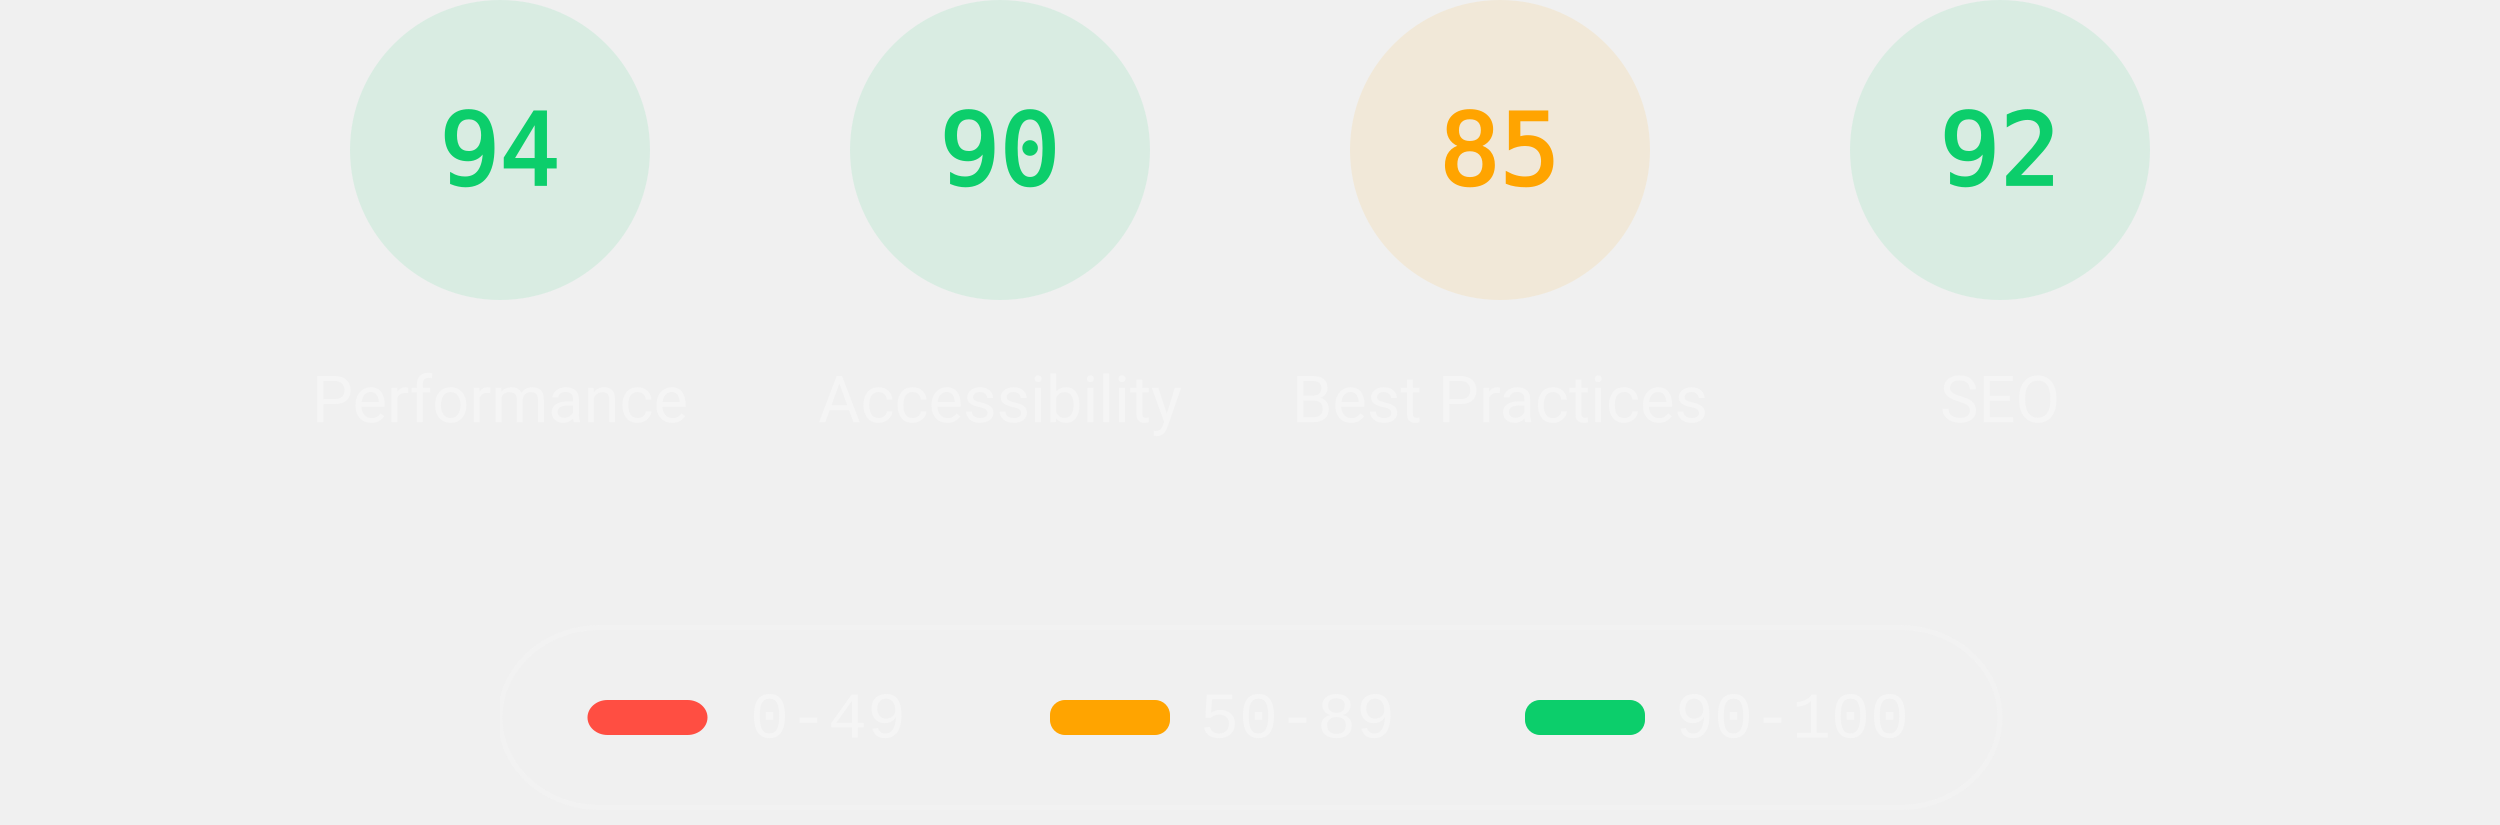
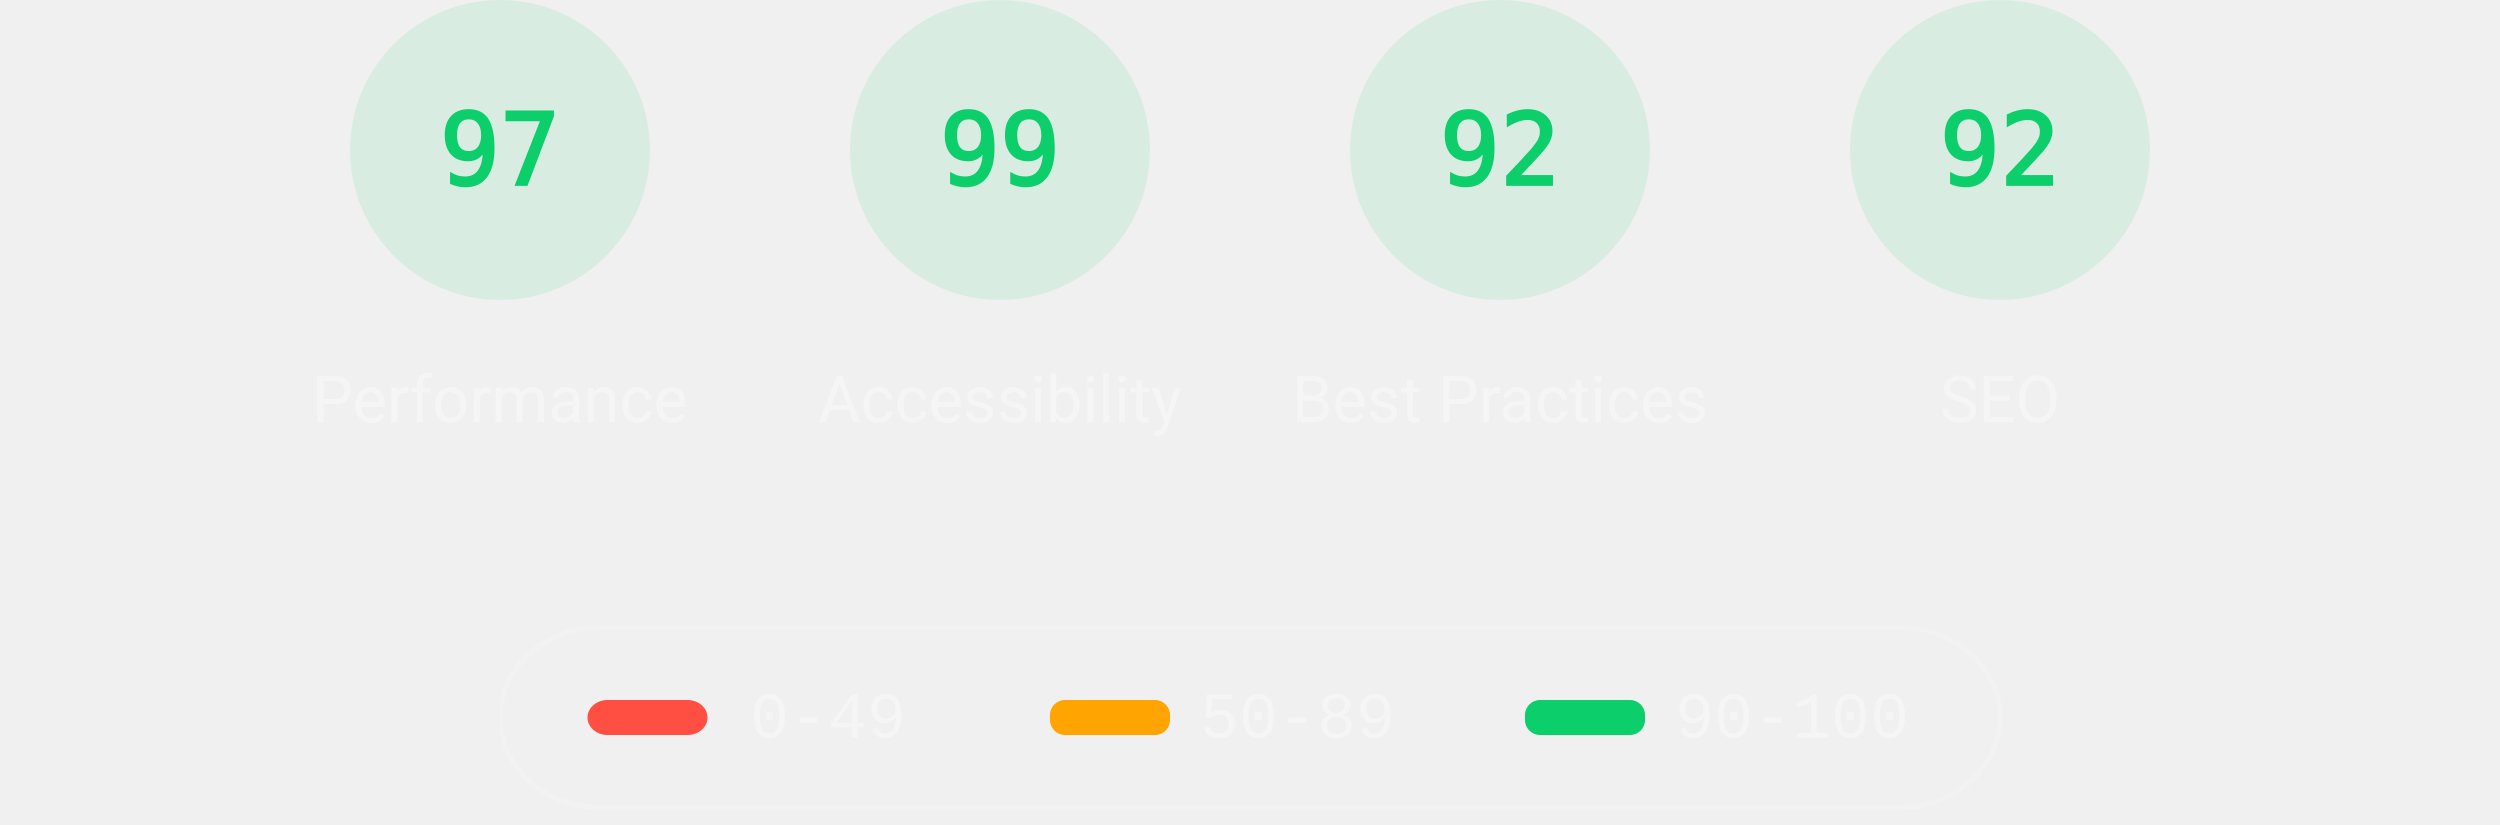
<svg xmlns="http://www.w3.org/2000/svg" class="theme--dark" fill="none" width="1000" height="330">
  <style>
			.gauge-base {
				opacity: 0.1
			}

			.gauge-arc {
				fill: none;
				animation-delay: 250ms;
				stroke-linecap: round;
				transform: rotate(-90deg);
				transform-origin: 100px 60px;
				animation: load-gauge 1s ease forwards
			}

			.guage-text {
				font-size: 40px;
				font-family: monospace;
				text-align: center
			}

			.guage-red {
				color: #ff4e42;
				fill: #ff4e42;
				stroke: #ff4e42
			}
			.guage-orange {
				color: #ffa400;
				fill: #ffa400;
				stroke: #ffa400
			}
			.guage-green {
				color: #0cce6b;
				fill: #0cce6b;
				stroke: #0cce6b
			}
			.theme--agnostic .guage-undefined {
				color: #5c5c5c;
				fill: #5c5c5c;
				stroke: #5c5c5c
			}
			.theme--light .guage-undefined {
				color: #1e1e1e;
				fill: #1e1e1e;
				stroke: #1e1e1e
			}
			.theme--dark .guage-undefined {
				color: #f5f5f5;
				fill: #f5f5f5;
				stroke: #f5f5f5
			}

			.guage-title {
				stroke: none;
				font-size: 26px;
				line-height: 26px;
				font-family: Roboto, Halvetica, Arial, sans-serif
			}
			.metric.guage-title {
				font-family: 'Courier New', Courier, monospace
			}
			.theme--agnostic .guage-title {
				color: #737373;
				fill: #737373
			}
			.theme--light .guage-title {
				color: #212121;
				fill: #212121
			}
			.theme--dark .guage-title {
				color: #f5f5f5;
				fill: #f5f5f5
			}

			@keyframes load-gauge {
				from {
					stroke-dasharray: 0 352.858
				}
			}
			.lh-gauge--pwa__disc {
				fill: #e0e0e0
			}
			.lh-gauge--pwa__logo {
				position: relative;
				fill: #b0b0b0
			}
			.lh-gauge--pwa__invisible {
				display: none
			}
			.lh-gauge--pwa__visible {
				display: inline
			}
			.guage-invisible {
				display: none
			}
			.lh-gauge--pwa__logo--primary-color {
				fill: #304ffe
			}
			.theme--agnostic .lh-gauge--pwa__logo--secondary-color {
				fill: #787878
			}
			.theme--light .lh-gauge--pwa__logo--secondary-color {
				fill: #3d3d3d
			}
			.theme--dark .lh-gauge--pwa__logo--secondary-color {
				fill: #d8b6b6
			}
			.theme--light #svg_2 {
				stroke: #00000022
			}
			.theme--agnostic #svg_2 {
				stroke: #616161
			}
			.theme--light #svg_2 {
				stroke: #00000022
			}
			.theme--dark #svg_2 {
				stroke: #f5f5f566
			}
		</style>
  <svg class="guage-div guage-perf guage-green" viewBox="0 0 200 200" width="200" height="200" x="100" y="0">
    <circle class="gauge-base" r="56" cx="100" cy="60" stroke-width="8" />
-     <circle class="gauge-arc guage-arc-1" r="56" cx="100" cy="60" stroke-width="8" style="stroke-dasharray: 330.747, 351.858;" />
-     <text class="guage-text" x="100px" y="60px" alignment-baseline="central" dominant-baseline="central" text-anchor="middle">94</text>
+     <circle class="gauge-arc guage-arc-1" r="56" cx="100" cy="60" stroke-width="8" style="stroke-dasharray: 341.302, 351.858;" />
+     <text class="guage-text" x="100px" y="60px" alignment-baseline="central" dominant-baseline="central" text-anchor="middle">97</text>
    <text class="guage-title" x="100px" y="160px" alignment-baseline="central" dominant-baseline="central" text-anchor="middle">Performance</text>
  </svg>
  <svg class="guage-div guage-acc guage-green" viewBox="0 0 200 200" width="200" height="200" x="300" y="0">
    <circle class="gauge-base" r="56" cx="100" cy="60" stroke-width="8" />
-     <circle class="gauge-arc guage-arc-2" r="56" cx="100" cy="60" stroke-width="8" style="stroke-dasharray: 316.672, 351.858;" />
-     <text class="guage-text" x="100px" y="60px" alignment-baseline="central" dominant-baseline="central" text-anchor="middle">90</text>
+     <circle class="gauge-arc guage-arc-2" r="56" cx="100" cy="60" stroke-width="8" style="stroke-dasharray: 348.339, 351.858;" />
+     <text class="guage-text" x="100px" y="60px" alignment-baseline="central" dominant-baseline="central" text-anchor="middle">99</text>
    <text class="guage-title" x="100px" y="160px" alignment-baseline="central" dominant-baseline="central" text-anchor="middle">Accessibility</text>
  </svg>
-   <svg class="guage-div guage-best guage-orange" viewBox="0 0 200 200" width="200" height="200" x="500" y="0">
-     <circle class="gauge-base" r="56" cx="100" cy="60" stroke-width="8" />
-     <circle class="gauge-arc guage-arc-3" r="56" cx="100" cy="60" stroke-width="8" style="stroke-dasharray: 299.079, 351.858;" />
-     <text class="guage-text" x="100px" y="60px" alignment-baseline="central" dominant-baseline="central" text-anchor="middle">85</text>
+   <svg class="guage-div guage-best guage-green" viewBox="0 0 200 200" width="200" height="200" x="500" y="0">
+     <circle class="gauge-base" r="56" cx="100" cy="60" stroke-width="8" />
+     <circle class="gauge-arc guage-arc-3" r="56" cx="100" cy="60" stroke-width="8" style="stroke-dasharray: 323.709, 351.858;" />
+     <text class="guage-text" x="100px" y="60px" alignment-baseline="central" dominant-baseline="central" text-anchor="middle">92</text>
    <text class="guage-title" x="100px" y="160px" alignment-baseline="central" dominant-baseline="central" text-anchor="middle">Best Practices</text>
  </svg>
  <svg class="guage-div guage-seo guage-green" viewBox="0 0 200 200" width="200" height="200" x="700" y="0">
    <circle class="gauge-base" r="56" cx="100" cy="60" stroke-width="8" />
    <circle class="gauge-arc guage-arc-4" r="56" cx="100" cy="60" stroke-width="8" style="stroke-dasharray: 323.709, 351.858;" />
    <text class="guage-text" x="100px" y="60px" alignment-baseline="central" dominant-baseline="central" text-anchor="middle">92</text>
    <text class="guage-title" x="100px" y="160px" alignment-baseline="central" dominant-baseline="central" text-anchor="middle">SEO</text>
  </svg>
  <svg class="guage-div guage-pwa guage-invisible" viewBox="0 0 200 200" width="200" height="200" x="900" y="0">
    <svg viewBox="0 0 60 60" width="112" height="112" x="44" y="4">
      <defs>
        <linearGradient id="lh-gauge--pwa__check-circle__gradient-0" x1="50%" y1="0%" x2="50%" y2="100%">
          <stop stop-color="#00C852" offset="0%" />
          <stop stop-color="#009688" offset="100%" />
        </linearGradient>
        <linearGradient id="lh-gauge--pwa__installable__shadow-gradient-0" x1="76.056%" x2="24.111%" y1="82.995%" y2="24.735%">
          <stop stop-color="#A5D6A7" offset="0%" />
          <stop stop-color="#80CBC4" offset="100%" />
        </linearGradient>
        <linearGradient id="lh-gauge--pwa__fast-reliable__shadow-gradient-0" x1="76.056%" y1="82.995%" x2="25.678%" y2="26.493%">
          <stop stop-color="#64B5F6" offset="0%" />
          <stop stop-color="#2979FF" offset="100%" />
        </linearGradient>
        <g id="lh-gauge--pwa__fast-reliable-badge-0">
          <circle fill="#FFFFFF" cx="10" cy="10" r="10" />
          <path fill="#304FFE" d="M10 3.58l5.25 2.34v3.5c0 3.23-2.24 6.26-5.25 7-3.01-.74-5.25-3.77-5.25-7v-3.5L10 3.58zm-.47 10.74l2.76-4.83.03-.07c.04-.08 0-.24-.22-.24h-1.64l.47-3.26h-.47l-2.7 4.77c-.02.01.05-.1-.04.05-.09.16-.1.31.18.31h1.63l-.47 3.27h.47z" />
        </g>
        <g id="lh-gauge--pwa__installable-badge-0">
          <circle fill="#FFFFFF" cx="10" cy="10" r="10" />
          <path fill="#009688" d="M10 4.167A5.835 5.835 0 0 0 4.167 10 5.835 5.835 0 0 0 10 15.833 5.835 5.835 0 0 0 15.833 10 5.835 5.835 0 0 0 10 4.167zm2.917 6.416h-2.334v2.334H9.417v-2.334H7.083V9.417h2.334V7.083h1.166v2.334h2.334v1.166z" />
        </g>
      </defs>
      <g stroke="none" fill-rule="nonzero">
        <circle class="lh-gauge--pwa__disc" cx="30" cy="30" r="30" />
        <g class="lh-gauge--pwa__logo">
          <path d="M35.66 19.39l.7-1.75h2L37.4 15 38.6 12l3.4 9h-2.51l-.58-1.61z" />
          <path d="M33.52 21l3.65-9h-2.42l-2.5 5.82L30.5 12h-1.86l-1.9 5.82-1.35-2.65-1.21 3.72L25.4 21h2.38l1.72-5.2 1.64 5.2z" />
          <path fill-rule="nonzero" d="M20.3 17.91h1.48c.45 0 .85-.05 1.2-.15l.39-1.18 1.07-3.3a2.64 2.64 0 0 0-.28-.37c-.55-.6-1.36-.91-2.42-.91H18v9h2.3V17.9zm1.96-3.84c.22.22.33.5.33.87 0 .36-.1.65-.29.87-.2.23-.59.35-1.15.35h-.86v-2.41h.87c.52 0 .89.1 1.1.32z" />
        </g>
        <rect class="lh-gauge--pwa__component lh-gauge--pwa__na-line lh-gauge--pwa__invisible" fill="#FFFFFF" x="20" y="32" width="20" height="4" rx="2" />
        <g class="lh-gauge--pwa__component lh-gauge--pwa__fast-reliable-badge lh-gauge--pwa__invisible" transform="translate(20, 29)">
          <path fill="url(#lh-gauge--pwa__fast-reliable__shadow-gradient-0)" d="M33.63 19.49A30 30 0 0 1 16.2 30.36L3 17.14 17.14 3l16.49 16.49z" />
          <use href="#lh-gauge--pwa__fast-reliable-badge-0" />
        </g>
        <g class="lh-gauge--pwa__component lh-gauge--pwa__installable-badge lh-gauge--pwa__invisible" transform="translate(20, 29)">
          <path fill="url(#lh-gauge--pwa__installable__shadow-gradient-0)" d="M33.629 19.487c-4.272 5.453-10.391 9.39-17.415 10.869L3 17.142 17.142 3 33.63 19.487z" />
          <use href="#lh-gauge--pwa__installable-badge-0" />
        </g>
        <g class="lh-gauge--pwa__component lh-gauge--pwa__fast-reliable-installable-badges lh-gauge--pwa__invisible">
          <g transform="translate(8, 29)">
            <path fill="url(#lh-gauge--pwa__fast-reliable__shadow-gradient-0)" d="M16.321 30.463L3 17.143 17.142 3l22.365 22.365A29.864 29.864 0 0 1 22 31c-1.942 0-3.84-.184-5.679-.537z" />
            <use href="#lh-gauge--pwa__fast-reliable-badge-0" />
          </g>
          <g transform="translate(32, 29)">
            <path fill="url(#lh-gauge--pwa__installable__shadow-gradient-0)" d="M25.982 11.84a30.107 30.107 0 0 1-13.08 15.203L3 17.143 17.142 3l8.84 8.84z" />
            <use href="#lh-gauge--pwa__installable-badge-0" />
          </g>
        </g>
        <g class="lh-gauge--pwa__component lh-gauge--pwa__check-circle lh-gauge--pwa__invisible" transform="translate(18, 28)">
          <circle fill="#FFFFFF" cx="12" cy="12" r="12" />
          <path fill="url(#lh-gauge--pwa__check-circle__gradient-0)" d="M12 2a10 10 0 1 0 0 20 10 10 0 0 0 0-20zm-2 15l-5-5 1.41-1.41L10 14.17l7.59-7.59L19 8l-9 9z" />
        </g>
      </g>
    </svg>
    <text class="guage-title" y="160px" alignment-baseline="central" dominant-baseline="central" text-anchor="middle">
      <tspan x="100px" dy="-6px">Progressive</tspan>
      <tspan x="100px" dy="30px">Web App</tspan>
    </text>
  </svg>
  <svg width="604" height="76" x="200" y="250">
    <g>
      <rect fill="none" id="canvas_background" height="80" width="604" y="-1" x="-1" />
      <g display="none" overflow="visible" y="0" x="0" height="100%" width="100%" id="canvasGrid">
        <rect fill="url(#gridpattern)" stroke-width="0" y="0" x="0" height="100%" width="100%" />
      </g>
    </g>
    <g>
      <rect fill-opacity="0" stroke-width="2" rx="40" id="svg_2" height="72" width="600" y="1" x="0" fill="#000000" />
      <rect stroke="#000" rx="8" id="svg_3" height="14" width="48" y="30" x="35" stroke-opacity="null" stroke-width="0" fill="#ff4e42" />
      <rect stroke="#000" rx="6" id="svg_4" height="14" width="48" y="30" x="220" stroke-opacity="null" stroke-width="0" fill="#ffa400" />
      <rect stroke="#000" rx="6" id="svg_5" height="14" width="48" y="30" x="410" stroke-opacity="null" stroke-width="0" fill="#0cce6b" />
      <text class="metric guage-title" xml:space="preserve" text-anchor="start" font-size="26" id="svg_6" y="45" x="100" stroke-opacity="null" stroke-width="0" stroke="#000">0-49</text>
      <text class="metric guage-title" xml:space="preserve" text-anchor="start" font-size="26" id="svg_7" y="45" x="280" stroke-opacity="null" stroke-width="0" stroke="#000">50-89</text>
      <text class="metric guage-title" xml:space="preserve" text-anchor="start" font-size="26" id="svg_8" y="45" x="470" stroke-opacity="null" stroke-width="0" stroke="#000">90-100</text>
    </g>
  </svg>
</svg>
